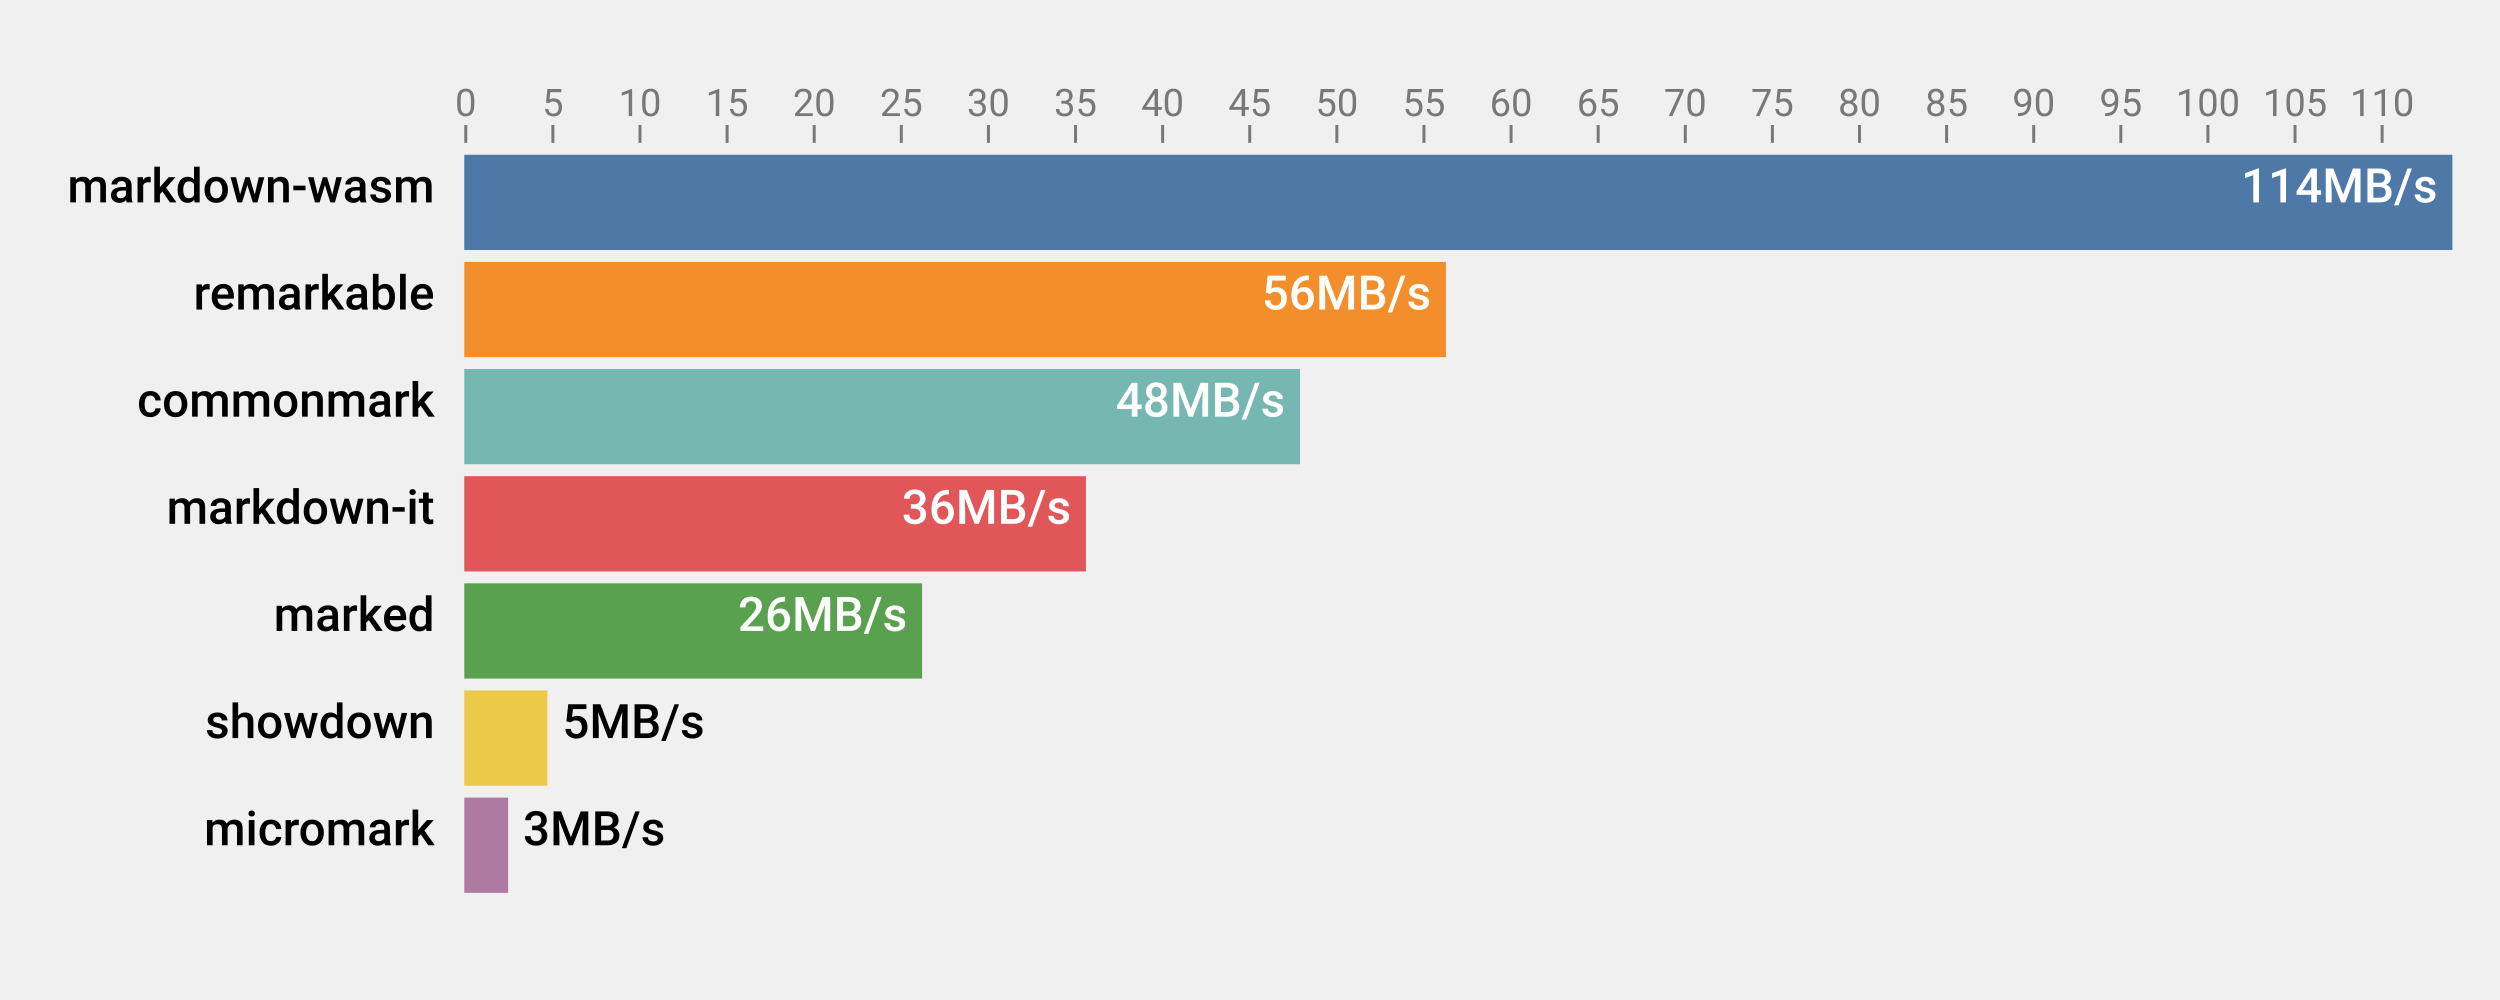
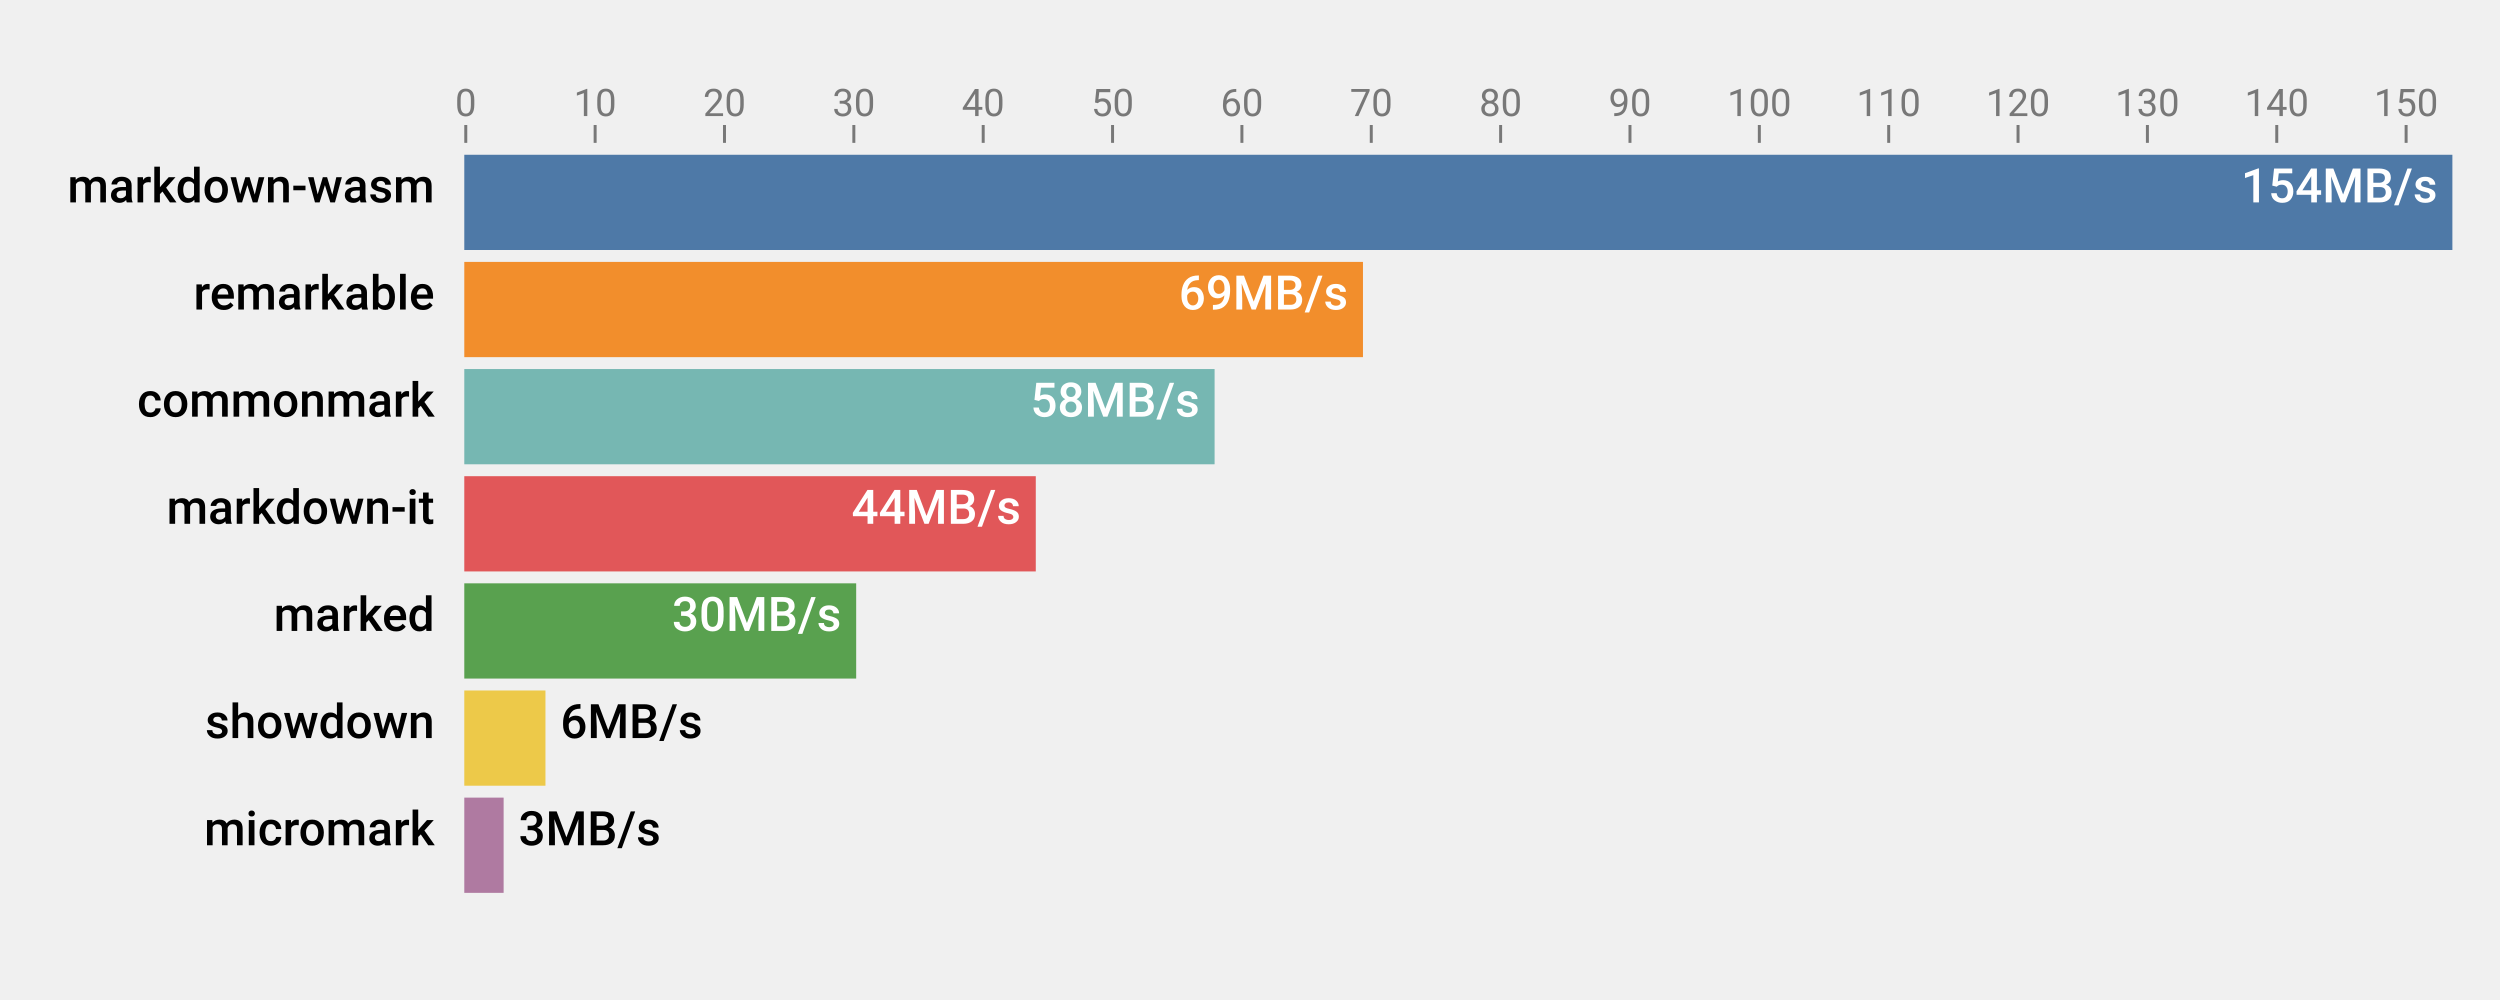
<svg xmlns="http://www.w3.org/2000/svg" width="840" height="336" font-family="system-ui,-apple-system,&quot;Segoe UI&quot;,Roboto,&quot;Helvetica Neue&quot;,&quot;Noto Sans&quot;,&quot;Liberation Sans&quot;,Arial,sans-serif" font-size="16" viewBox="0 0 840 336">
  <g font-weight="500" text-anchor="end">
    <text x="156" y="68" alignment-baseline="central" dx="-10">markdown-wasm</text>
    <text x="156" y="104" alignment-baseline="central" dx="-10">remarkable</text>
    <text x="156" y="140" alignment-baseline="central" dx="-10">commonmark</text>
    <text x="156" y="176" alignment-baseline="central" dx="-10">markdown-it</text>
    <text x="156" y="212" alignment-baseline="central" dx="-10">marked</text>
    <text x="156" y="248" alignment-baseline="central" dx="-10">showdown</text>
    <text x="156" y="284" alignment-baseline="central" dx="-10">micromark</text>
  </g>
  <path fill="#4e79a7" d="M156 52h668v32H156z" />
-   <path fill="#f28e2c" d="M156 88h329.838v32H156z" />
-   <path fill="#76b7b2" d="M156 124h280.81v32H156z" />
-   <path fill="#e15759" d="M156 160h208.888v32H156z" />
-   <path fill="#59a14f" d="M156 196h153.824v32H156z" />
-   <path fill="#edc949" d="M156 232h27.942v32H156z" />
-   <path fill="#af7aa1" d="M156 268h14.726v32H156z" />
+   <path fill="#f28e2c" d="M156 88h301.958v32H156z" />
+   <path fill="#76b7b2" d="M156 124h252.104v32H156z" />
+   <path fill="#e15759" d="M156 160h192.024v32H156z" />
+   <path fill="#59a14f" d="M156 196h131.677v32H156z" />
+   <path fill="#edc949" d="M156 232h27.273v32H156z" />
+   <path fill="#af7aa1" d="M156 268h13.218v32H156z" />
  <g fill="#fff" font-weight="500" text-anchor="end">
-     <text x="824" y="68" alignment-baseline="central" dx="-5">114MB/s</text>
-     <text x="485.838" y="104" alignment-baseline="central" dx="-5">56MB/s</text>
-     <text x="436.81" y="140" alignment-baseline="central" dx="-5">48MB/s</text>
-     <text x="364.888" y="176" alignment-baseline="central" dx="-5">36MB/s</text>
-     <text x="309.824" y="212" alignment-baseline="central" dx="-5">26MB/s</text>
-     <text x="183.942" y="248" fill="#000" alignment-baseline="central" dx="5" text-anchor="start">5MB/s</text>
-     <text x="170.726" y="284" fill="#000" alignment-baseline="central" dx="5" text-anchor="start">3MB/s</text>
+     <text x="824" y="68" alignment-baseline="central" dx="-5">154MB/s</text>
+     <text x="457.958" y="104" alignment-baseline="central" dx="-5">69MB/s</text>
+     <text x="408.104" y="140" alignment-baseline="central" dx="-5">58MB/s</text>
+     <text x="348.024" y="176" alignment-baseline="central" dx="-5">44MB/s</text>
+     <text x="287.677" y="212" alignment-baseline="central" dx="-5">30MB/s</text>
+     <text x="183.273" y="248" fill="#000" alignment-baseline="central" dx="5" text-anchor="start">6MB/s</text>
+     <text x="169.218" y="284" fill="#000" alignment-baseline="central" dx="5" text-anchor="start">3MB/s</text>
  </g>
  <g fill="none" font-size="12.8" opacity=".5" text-anchor="middle">
    <g class="tick" opacity="1">
      <path stroke="currentColor" d="M156.5 48v-6" />
      <text y="-9" fill="currentColor" dy="0em" transform="translate(156.5 48)">0</text>
    </g>
    <g class="tick" opacity="1">
-       <path stroke="currentColor" d="M185.768 48v-6" />
-       <text y="-9" fill="currentColor" dy="0em" transform="translate(185.768 48)">5</text>
+       <path stroke="currentColor" d="M199.964 48v-6" />
+       <text y="-9" fill="currentColor" dy="0em" transform="translate(199.964 48)">10</text>
    </g>
    <g class="tick" opacity="1">
-       <path stroke="currentColor" d="M215.036 48v-6" />
-       <text y="-9" fill="currentColor" dy="0em" transform="translate(215.036 48)">10</text>
+       <path stroke="currentColor" d="M243.427 48v-6" />
+       <text y="-9" fill="currentColor" dy="0em" transform="translate(243.427 48)">20</text>
    </g>
    <g class="tick" opacity="1">
-       <path stroke="currentColor" d="M244.304 48v-6" />
-       <text y="-9" fill="currentColor" dy="0em" transform="translate(244.304 48)">15</text>
+       <path stroke="currentColor" d="M286.891 48v-6" />
+       <text y="-9" fill="currentColor" dy="0em" transform="translate(286.891 48)">30</text>
    </g>
    <g class="tick" opacity="1">
-       <path stroke="currentColor" d="M273.572 48v-6" />
-       <text y="-9" fill="currentColor" dy="0em" transform="translate(273.572 48)">20</text>
+       <path stroke="currentColor" d="M330.355 48v-6" />
+       <text y="-9" fill="currentColor" dy="0em" transform="translate(330.355 48)">40</text>
    </g>
    <g class="tick" opacity="1">
-       <path stroke="currentColor" d="M302.84 48v-6" />
-       <text y="-9" fill="currentColor" dy="0em" transform="translate(302.84 48)">25</text>
+       <path stroke="currentColor" d="M373.818 48v-6" />
+       <text y="-9" fill="currentColor" dy="0em" transform="translate(373.818 48)">50</text>
    </g>
    <g class="tick" opacity="1">
-       <path stroke="currentColor" d="M332.109 48v-6" />
-       <text y="-9" fill="currentColor" dy="0em" transform="translate(332.109 48)">30</text>
+       <path stroke="currentColor" d="M417.282 48v-6" />
+       <text y="-9" fill="currentColor" dy="0em" transform="translate(417.282 48)">60</text>
    </g>
    <g class="tick" opacity="1">
-       <path stroke="currentColor" d="M361.377 48v-6" />
-       <text y="-9" fill="currentColor" dy="0em" transform="translate(361.377 48)">35</text>
+       <path stroke="currentColor" d="M460.746 48v-6" />
+       <text y="-9" fill="currentColor" dy="0em" transform="translate(460.746 48)">70</text>
    </g>
    <g class="tick" opacity="1">
-       <path stroke="currentColor" d="M390.645 48v-6" />
-       <text y="-9" fill="currentColor" dy="0em" transform="translate(390.645 48)">40</text>
+       <path stroke="currentColor" d="M504.21 48v-6" />
+       <text y="-9" fill="currentColor" dy="0em" transform="translate(504.21 48)">80</text>
    </g>
    <g class="tick" opacity="1">
-       <path stroke="currentColor" d="M419.913 48v-6" />
-       <text y="-9" fill="currentColor" dy="0em" transform="translate(419.913 48)">45</text>
+       <path stroke="currentColor" d="M547.673 48v-6" />
+       <text y="-9" fill="currentColor" dy="0em" transform="translate(547.673 48)">90</text>
    </g>
    <g class="tick" opacity="1">
-       <path stroke="currentColor" d="M449.181 48v-6" />
-       <text y="-9" fill="currentColor" dy="0em" transform="translate(449.181 48)">50</text>
+       <path stroke="currentColor" d="M591.137 48v-6" />
+       <text y="-9" fill="currentColor" dy="0em" transform="translate(591.137 48)">100</text>
    </g>
    <g class="tick" opacity="1">
-       <path stroke="currentColor" d="M478.45 48v-6" />
-       <text y="-9" fill="currentColor" dy="0em" transform="translate(478.45 48)">55</text>
+       <path stroke="currentColor" d="M634.6 48v-6" />
+       <text y="-9" fill="currentColor" dy="0em" transform="translate(634.6 48)">110</text>
    </g>
    <g class="tick" opacity="1">
-       <path stroke="currentColor" d="M507.717 48v-6" />
-       <text y="-9" fill="currentColor" dy="0em" transform="translate(507.717 48)">60</text>
+       <path stroke="currentColor" d="M678.064 48v-6" />
+       <text y="-9" fill="currentColor" dy="0em" transform="translate(678.064 48)">120</text>
    </g>
    <g class="tick" opacity="1">
-       <path stroke="currentColor" d="M536.985 48v-6" />
-       <text y="-9" fill="currentColor" dy="0em" transform="translate(536.985 48)">65</text>
+       <path stroke="currentColor" d="M721.528 48v-6" />
+       <text y="-9" fill="currentColor" dy="0em" transform="translate(721.528 48)">130</text>
    </g>
    <g class="tick" opacity="1">
-       <path stroke="currentColor" d="M566.254 48v-6" />
-       <text y="-9" fill="currentColor" dy="0em" transform="translate(566.254 48)">70</text>
+       <path stroke="currentColor" d="M764.991 48v-6" />
+       <text y="-9" fill="currentColor" dy="0em" transform="translate(764.991 48)">140</text>
    </g>
    <g class="tick" opacity="1">
-       <path stroke="currentColor" d="M595.522 48v-6" />
-       <text y="-9" fill="currentColor" dy="0em" transform="translate(595.522 48)">75</text>
-     </g>
-     <g class="tick" opacity="1">
-       <path stroke="currentColor" d="M624.79 48v-6" />
-       <text y="-9" fill="currentColor" dy="0em" transform="translate(624.79 48)">80</text>
-     </g>
-     <g class="tick" opacity="1">
-       <path stroke="currentColor" d="M654.058 48v-6" />
-       <text y="-9" fill="currentColor" dy="0em" transform="translate(654.058 48)">85</text>
-     </g>
-     <g class="tick" opacity="1">
-       <path stroke="currentColor" d="M683.326 48v-6" />
-       <text y="-9" fill="currentColor" dy="0em" transform="translate(683.326 48)">90</text>
-     </g>
-     <g class="tick" opacity="1">
-       <path stroke="currentColor" d="M712.594 48v-6" />
-       <text y="-9" fill="currentColor" dy="0em" transform="translate(712.594 48)">95</text>
-     </g>
-     <g class="tick" opacity="1">
-       <path stroke="currentColor" d="M741.862 48v-6" />
-       <text y="-9" fill="currentColor" dy="0em" transform="translate(741.862 48)">100</text>
-     </g>
-     <g class="tick" opacity="1">
-       <path stroke="currentColor" d="M771.13 48v-6" />
-       <text y="-9" fill="currentColor" dy="0em" transform="translate(771.13 48)">105</text>
-     </g>
-     <g class="tick" opacity="1">
-       <path stroke="currentColor" d="M800.398 48v-6" />
-       <text y="-9" fill="currentColor" dy="0em" transform="translate(800.398 48)">110</text>
+       <path stroke="currentColor" d="M808.455 48v-6" />
+       <text y="-9" fill="currentColor" dy="0em" transform="translate(808.455 48)">150</text>
    </g>
  </g>
</svg>
